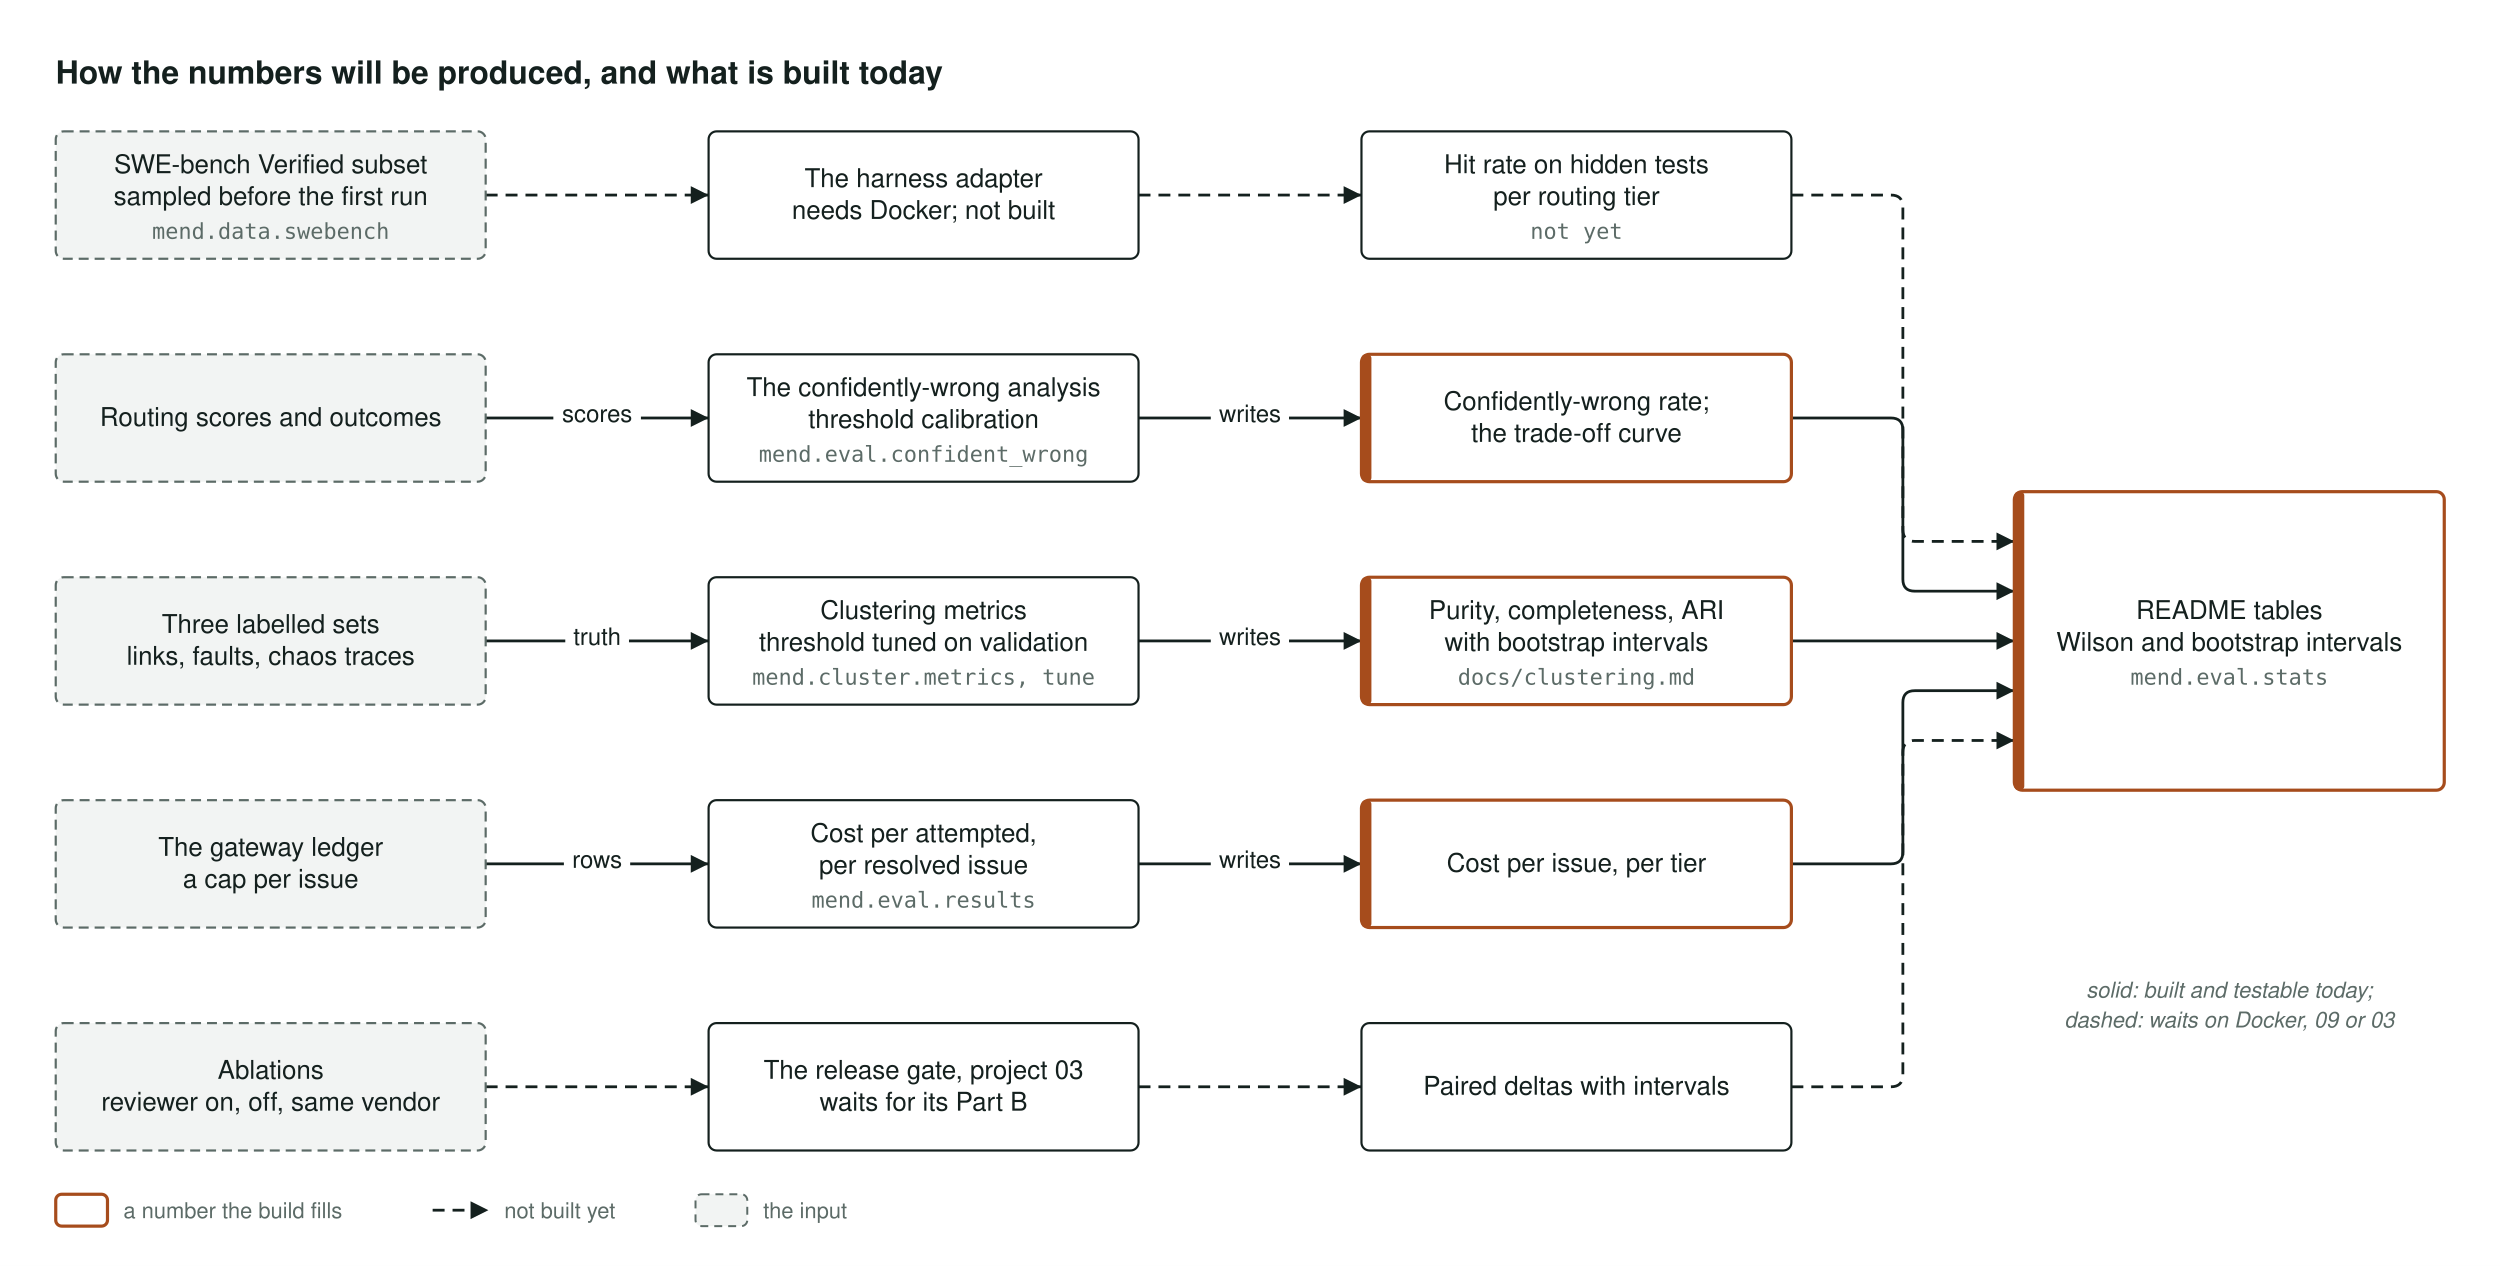
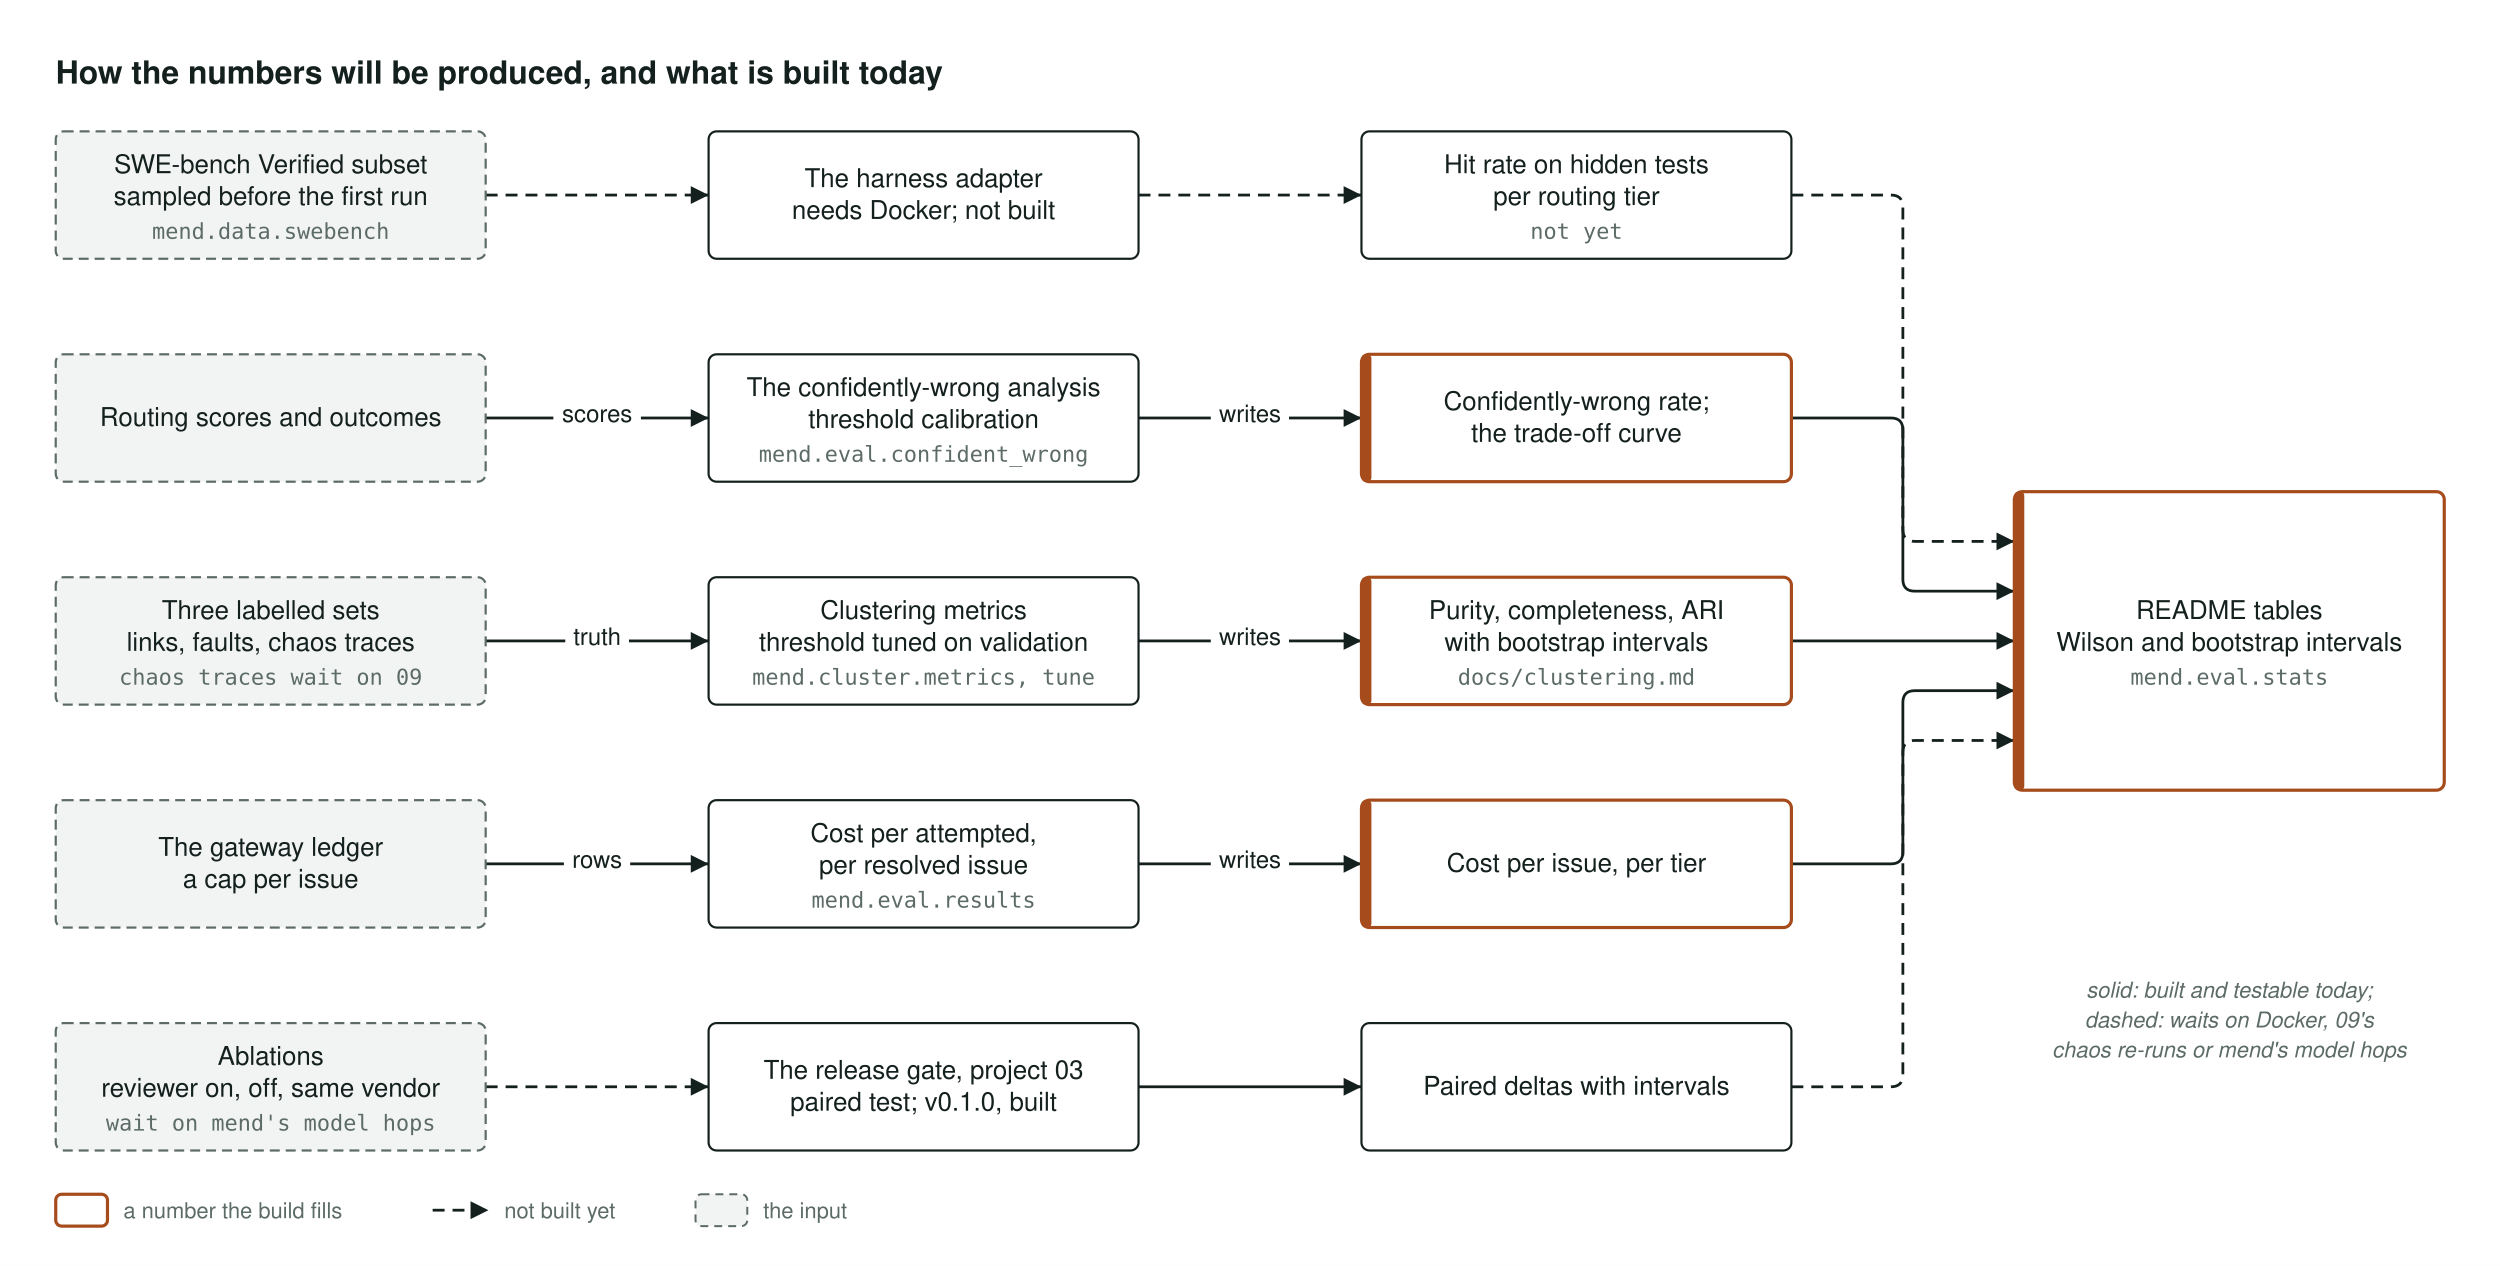
<svg xmlns="http://www.w3.org/2000/svg" width="1256" height="636" viewBox="0 0 1256 636" role="img" aria-label="The hit rate comes from a stratified subset of SWE-bench Verified sampled before the first run and judged on hidden tests; the confidently-wrong rate and the trade-off curve from the routing scores; clustering quality from three labelled sets; cost per issue from the gateway ledger; and every comparison runs through the release gate with intervals." font-family="'Segoe UI', 'Helvetica Neue', Helvetica, Arial, sans-serif">
  <defs>
    <marker id="arrow" viewBox="0 0 10 10" refX="9" refY="5" markerWidth="8" markerHeight="8" orient="auto-start-reverse">
      <path d="M 1 1 L 9 5 L 1 9 z" fill="#14201E" />
    </marker>
    <marker id="arrow-accent" viewBox="0 0 10 10" refX="9" refY="5" markerWidth="8" markerHeight="8" orient="auto-start-reverse">
      <path d="M 1 1 L 9 5 L 1 9 z" fill="#0E6E60" />
    </marker>
    <marker id="arrow-signal" viewBox="0 0 10 10" refX="9" refY="5" markerWidth="8" markerHeight="8" orient="auto-start-reverse">
      <path d="M 1 1 L 9 5 L 1 9 z" fill="#A64C1C" />
    </marker>
    <marker id="arrow-muted" viewBox="0 0 10 10" refX="9" refY="5" markerWidth="8" markerHeight="8" orient="auto-start-reverse">
      <path d="M 1 1 L 9 5 L 1 9 z" fill="#5C6B67" />
    </marker>
  </defs>
  <rect width="1256" height="636" fill="#FFFFFF" />
  <text x="28" y="42" font-size="16" font-weight="700" fill="#14201E">How the numbers will be produced, and what is built today</text>
  <path d="M 244.0 98.0 L 356.0 98.0" fill="none" stroke="#14201E" stroke-width="1.4" stroke-dasharray="6 4" marker-end="url(#arrow)" />
  <path d="M 572.0 98.0 L 684.0 98.0" fill="none" stroke="#14201E" stroke-width="1.4" stroke-dasharray="6 4" marker-end="url(#arrow)" />
  <path d="M 244.0 210.0 L 356.0 210.0" fill="none" stroke="#14201E" stroke-width="1.4" marker-end="url(#arrow)" />
  <path d="M 572.0 210.0 L 684.0 210.0" fill="none" stroke="#14201E" stroke-width="1.4" marker-end="url(#arrow)" />
  <path d="M 244.0 322.0 L 356.0 322.0" fill="none" stroke="#14201E" stroke-width="1.4" marker-end="url(#arrow)" />
  <path d="M 572.0 322.0 L 684.0 322.0" fill="none" stroke="#14201E" stroke-width="1.4" marker-end="url(#arrow)" />
  <path d="M 244.0 434.0 L 356.0 434.0" fill="none" stroke="#14201E" stroke-width="1.4" marker-end="url(#arrow)" />
  <path d="M 572.0 434.0 L 684.0 434.0" fill="none" stroke="#14201E" stroke-width="1.4" marker-end="url(#arrow)" />
  <path d="M 244.0 546.0 L 356.0 546.0" fill="none" stroke="#14201E" stroke-width="1.4" stroke-dasharray="6 4" marker-end="url(#arrow)" />
-   <path d="M 572.0 546.0 L 684.0 546.0" fill="none" stroke="#14201E" stroke-width="1.4" stroke-dasharray="6 4" marker-end="url(#arrow)" />
+   <path d="M 572.0 546.0 L 684.0 546.0" fill="none" stroke="#14201E" stroke-width="1.4" marker-end="url(#arrow)" />
  <path d="M 900.0 98.0 L 950.0 98.0 Q 956.0 98.0 956.0 104.0 L 956.0 266.0 Q 956.0 272.0 962.0 272.0 L 1012.0 272.0" fill="none" stroke="#14201E" stroke-width="1.4" stroke-dasharray="6 4" marker-end="url(#arrow)" />
  <path d="M 900.0 210.0 L 950.0 210.0 Q 956.0 210.0 956.0 216.0 L 956.0 291.0 Q 956.0 297.0 962.0 297.0 L 1012.0 297.0" fill="none" stroke="#14201E" stroke-width="1.4" marker-end="url(#arrow)" />
  <path d="M 900.0 322.0 L 1012.0 322.0" fill="none" stroke="#14201E" stroke-width="1.4" marker-end="url(#arrow)" />
  <path d="M 900.0 434.0 L 950.0 434.0 Q 956.0 434.0 956.0 428.0 L 956.0 353.0 Q 956.0 347.0 962.0 347.0 L 1012.0 347.0" fill="none" stroke="#14201E" stroke-width="1.4" marker-end="url(#arrow)" />
  <path d="M 900.0 546.0 L 950.0 546.0 Q 956.0 546.0 956.0 540.0 L 956.0 378.0 Q 956.0 372.0 962.0 372.0 L 1012.0 372.0" fill="none" stroke="#14201E" stroke-width="1.4" stroke-dasharray="6 4" marker-end="url(#arrow)" />
  <rect x="28.0" y="66.0" width="216.0" height="64.0" rx="4" fill="#F2F4F3" stroke="#5C6B67" stroke-width="1.1" stroke-dasharray="5 3" />
  <text x="136.0" y="87.0" font-size="13" font-weight="500" text-anchor="middle" fill="#14201E">SWE-bench Verified subset</text>
  <text x="136.0" y="103.0" font-size="13" font-weight="500" text-anchor="middle" fill="#14201E">sampled before the first run</text>
  <text x="136.0" y="120.0" font-size="11" font-family="Consolas, Menlo, 'DejaVu Sans Mono', monospace" text-anchor="middle" fill="#5C6B67">mend.data.swebench</text>
  <rect x="356.0" y="66.0" width="216.0" height="64.0" rx="4" fill="#FFFFFF" stroke="#14201E" stroke-width="1.1" />
  <text x="464.0" y="94.0" font-size="13" font-weight="500" text-anchor="middle" fill="#14201E">The harness adapter</text>
  <text x="464.0" y="110.0" font-size="13" font-weight="500" text-anchor="middle" fill="#14201E">needs Docker; not built</text>
  <rect x="684.0" y="66.0" width="216.0" height="64.0" rx="4" fill="#FFFFFF" stroke="#14201E" stroke-width="1.1" />
  <text x="792.0" y="87.0" font-size="13" font-weight="500" text-anchor="middle" fill="#14201E">Hit rate on hidden tests</text>
  <text x="792.0" y="103.0" font-size="13" font-weight="500" text-anchor="middle" fill="#14201E">per routing tier</text>
  <text x="792.0" y="120.0" font-size="11" font-family="Consolas, Menlo, 'DejaVu Sans Mono', monospace" text-anchor="middle" fill="#5C6B67">not yet</text>
  <rect x="28.0" y="178.0" width="216.0" height="64.0" rx="4" fill="#F2F4F3" stroke="#5C6B67" stroke-width="1.1" stroke-dasharray="5 3" />
  <text x="136.0" y="214.0" font-size="13" font-weight="500" text-anchor="middle" fill="#14201E">Routing scores and outcomes</text>
  <rect x="356.0" y="178.0" width="216.0" height="64.0" rx="4" fill="#FFFFFF" stroke="#14201E" stroke-width="1.1" />
  <text x="464.0" y="199.0" font-size="13" font-weight="500" text-anchor="middle" fill="#14201E">The confidently-wrong analysis</text>
  <text x="464.0" y="215.0" font-size="13" font-weight="500" text-anchor="middle" fill="#14201E">threshold calibration</text>
  <text x="464.0" y="232.0" font-size="11" font-family="Consolas, Menlo, 'DejaVu Sans Mono', monospace" text-anchor="middle" fill="#5C6B67">mend.eval.confident_wrong</text>
  <rect x="684.0" y="178.0" width="216.0" height="64.0" rx="4" fill="#FFFFFF" stroke="#A64C1C" stroke-width="1.6" />
  <rect x="684.0" y="178.0" width="5" height="64.0" rx="2" fill="#A64C1C" />
  <text x="792.0" y="206.0" font-size="13" font-weight="500" text-anchor="middle" fill="#14201E">Confidently-wrong rate;</text>
  <text x="792.0" y="222.0" font-size="13" font-weight="500" text-anchor="middle" fill="#14201E">the trade-off curve</text>
  <rect x="28.0" y="290.0" width="216.0" height="64.0" rx="4" fill="#F2F4F3" stroke="#5C6B67" stroke-width="1.1" stroke-dasharray="5 3" />
-   <text x="136.0" y="318.0" font-size="13" font-weight="500" text-anchor="middle" fill="#14201E">Three labelled sets</text>
-   <text x="136.0" y="334.0" font-size="13" font-weight="500" text-anchor="middle" fill="#14201E">links, faults, chaos traces</text>
+   <text x="136.0" y="311.0" font-size="13" font-weight="500" text-anchor="middle" fill="#14201E">Three labelled sets</text>
+   <text x="136.0" y="327.0" font-size="13" font-weight="500" text-anchor="middle" fill="#14201E">links, faults, chaos traces</text>
+   <text x="136.0" y="344.0" font-size="11" font-family="Consolas, Menlo, 'DejaVu Sans Mono', monospace" text-anchor="middle" fill="#5C6B67">chaos traces wait on 09</text>
  <rect x="356.0" y="290.0" width="216.0" height="64.0" rx="4" fill="#FFFFFF" stroke="#14201E" stroke-width="1.1" />
  <text x="464.0" y="311.0" font-size="13" font-weight="500" text-anchor="middle" fill="#14201E">Clustering metrics</text>
  <text x="464.0" y="327.0" font-size="13" font-weight="500" text-anchor="middle" fill="#14201E">threshold tuned on validation</text>
  <text x="464.0" y="344.0" font-size="11" font-family="Consolas, Menlo, 'DejaVu Sans Mono', monospace" text-anchor="middle" fill="#5C6B67">mend.cluster.metrics, tune</text>
  <rect x="684.0" y="290.0" width="216.0" height="64.0" rx="4" fill="#FFFFFF" stroke="#A64C1C" stroke-width="1.6" />
  <rect x="684.0" y="290.0" width="5" height="64.0" rx="2" fill="#A64C1C" />
  <text x="792.0" y="311.0" font-size="13" font-weight="500" text-anchor="middle" fill="#14201E">Purity, completeness, ARI</text>
  <text x="792.0" y="327.0" font-size="13" font-weight="500" text-anchor="middle" fill="#14201E">with bootstrap intervals</text>
  <text x="792.0" y="344.0" font-size="11" font-family="Consolas, Menlo, 'DejaVu Sans Mono', monospace" text-anchor="middle" fill="#5C6B67">docs/clustering.md</text>
  <rect x="28.0" y="402.0" width="216.0" height="64.0" rx="4" fill="#F2F4F3" stroke="#5C6B67" stroke-width="1.1" stroke-dasharray="5 3" />
  <text x="136.0" y="430.0" font-size="13" font-weight="500" text-anchor="middle" fill="#14201E">The gateway ledger</text>
  <text x="136.0" y="446.0" font-size="13" font-weight="500" text-anchor="middle" fill="#14201E">a cap per issue</text>
  <rect x="356.0" y="402.0" width="216.0" height="64.0" rx="4" fill="#FFFFFF" stroke="#14201E" stroke-width="1.1" />
  <text x="464.0" y="423.0" font-size="13" font-weight="500" text-anchor="middle" fill="#14201E">Cost per attempted,</text>
  <text x="464.0" y="439.0" font-size="13" font-weight="500" text-anchor="middle" fill="#14201E">per resolved issue</text>
  <text x="464.0" y="456.0" font-size="11" font-family="Consolas, Menlo, 'DejaVu Sans Mono', monospace" text-anchor="middle" fill="#5C6B67">mend.eval.results</text>
  <rect x="684.0" y="402.0" width="216.0" height="64.0" rx="4" fill="#FFFFFF" stroke="#A64C1C" stroke-width="1.6" />
  <rect x="684.0" y="402.0" width="5" height="64.0" rx="2" fill="#A64C1C" />
  <text x="792.0" y="438.0" font-size="13" font-weight="500" text-anchor="middle" fill="#14201E">Cost per issue, per tier</text>
  <rect x="28.0" y="514.0" width="216.0" height="64.0" rx="4" fill="#F2F4F3" stroke="#5C6B67" stroke-width="1.1" stroke-dasharray="5 3" />
-   <text x="136.0" y="542.0" font-size="13" font-weight="500" text-anchor="middle" fill="#14201E">Ablations</text>
-   <text x="136.0" y="558.0" font-size="13" font-weight="500" text-anchor="middle" fill="#14201E">reviewer on, off, same vendor</text>
+   <text x="136.0" y="535.0" font-size="13" font-weight="500" text-anchor="middle" fill="#14201E">Ablations</text>
+   <text x="136.0" y="551.0" font-size="13" font-weight="500" text-anchor="middle" fill="#14201E">reviewer on, off, same vendor</text>
+   <text x="136.0" y="568.0" font-size="11" font-family="Consolas, Menlo, 'DejaVu Sans Mono', monospace" text-anchor="middle" fill="#5C6B67">wait on mend's model hops</text>
  <rect x="356.0" y="514.0" width="216.0" height="64.0" rx="4" fill="#FFFFFF" stroke="#14201E" stroke-width="1.1" />
  <text x="464.0" y="542.0" font-size="13" font-weight="500" text-anchor="middle" fill="#14201E">The release gate, project 03</text>
-   <text x="464.0" y="558.0" font-size="13" font-weight="500" text-anchor="middle" fill="#14201E">waits for its Part B</text>
+   <text x="464.0" y="558.0" font-size="13" font-weight="500" text-anchor="middle" fill="#14201E">paired test; v0.1.0, built</text>
  <rect x="684.0" y="514.0" width="216.0" height="64.0" rx="4" fill="#FFFFFF" stroke="#14201E" stroke-width="1.1" />
  <text x="792.0" y="550.0" font-size="13" font-weight="500" text-anchor="middle" fill="#14201E">Paired deltas with intervals</text>
  <rect x="1012.0" y="247.0" width="216.0" height="150.0" rx="4" fill="#FFFFFF" stroke="#A64C1C" stroke-width="1.6" />
  <rect x="1012.0" y="247.0" width="5" height="150.0" rx="2" fill="#A64C1C" />
  <text x="1120.0" y="311.0" font-size="13" font-weight="500" text-anchor="middle" fill="#14201E">README tables</text>
  <text x="1120.0" y="327.0" font-size="13" font-weight="500" text-anchor="middle" fill="#14201E">Wilson and bootstrap intervals</text>
  <text x="1120.0" y="344.0" font-size="11" font-family="Consolas, Menlo, 'DejaVu Sans Mono', monospace" text-anchor="middle" fill="#5C6B67">mend.eval.stats</text>
  <rect x="278.0" y="200.0" width="44.0" height="20.0" rx="3" fill="#FFFFFF" />
  <text x="300.0" y="212.0" font-size="12" text-anchor="middle" fill="#14201E">scores</text>
  <rect x="608.3" y="200.0" width="39.3" height="20.0" rx="3" fill="#FFFFFF" />
  <text x="628.0" y="212.0" font-size="12" text-anchor="middle" fill="#14201E">writes</text>
  <rect x="284.0" y="312.0" width="32.0" height="20.0" rx="3" fill="#FFFFFF" />
  <text x="300.0" y="324.0" font-size="12" text-anchor="middle" fill="#14201E">truth</text>
  <rect x="608.3" y="312.0" width="39.3" height="20.0" rx="3" fill="#FFFFFF" />
  <text x="628.0" y="324.0" font-size="12" text-anchor="middle" fill="#14201E">writes</text>
  <rect x="283.3" y="424.0" width="33.3" height="20.0" rx="3" fill="#FFFFFF" />
  <text x="300.0" y="436.0" font-size="12" text-anchor="middle" fill="#14201E">rows</text>
  <rect x="608.3" y="424.0" width="39.3" height="20.0" rx="3" fill="#FFFFFF" />
  <text x="628.0" y="436.0" font-size="12" text-anchor="middle" fill="#14201E">writes</text>
  <text x="1120.0" y="501.2" font-size="11" text-anchor="middle" fill="#5C6B67" font-style="italic">solid: built and testable today;</text>
-   <text x="1120.0" y="516.2" font-size="11" text-anchor="middle" fill="#5C6B67" font-style="italic">dashed: waits on Docker, 09 or 03</text>
+   <text x="1120.0" y="516.2" font-size="11" text-anchor="middle" fill="#5C6B67" font-style="italic">dashed: waits on Docker, 09's</text>
+   <text x="1120.0" y="531.2" font-size="11" text-anchor="middle" fill="#5C6B67" font-style="italic">chaos re-runs or mend's model hops</text>
  <rect x="28" y="600" width="26" height="16" rx="3" fill="#FFFFFF" stroke="#A64C1C" stroke-width="1.6" />
  <text x="62" y="612" font-size="11" fill="#5C6B67">a number the build fills</text>
  <path d="M 217.36 608 L 245.36 608" stroke="#14201E" stroke-width="1.4" fill="none" stroke-dasharray="6 4" marker-end="url(#arrow)" />
  <text x="253.36" y="612" font-size="11" fill="#5C6B67">not built yet</text>
  <rect x="349.43" y="600" width="26" height="16" rx="3" fill="#F2F4F3" stroke="#5C6B67" stroke-dasharray="4 3" />
  <text x="383.43" y="612" font-size="11" fill="#5C6B67">the input</text>
</svg>
